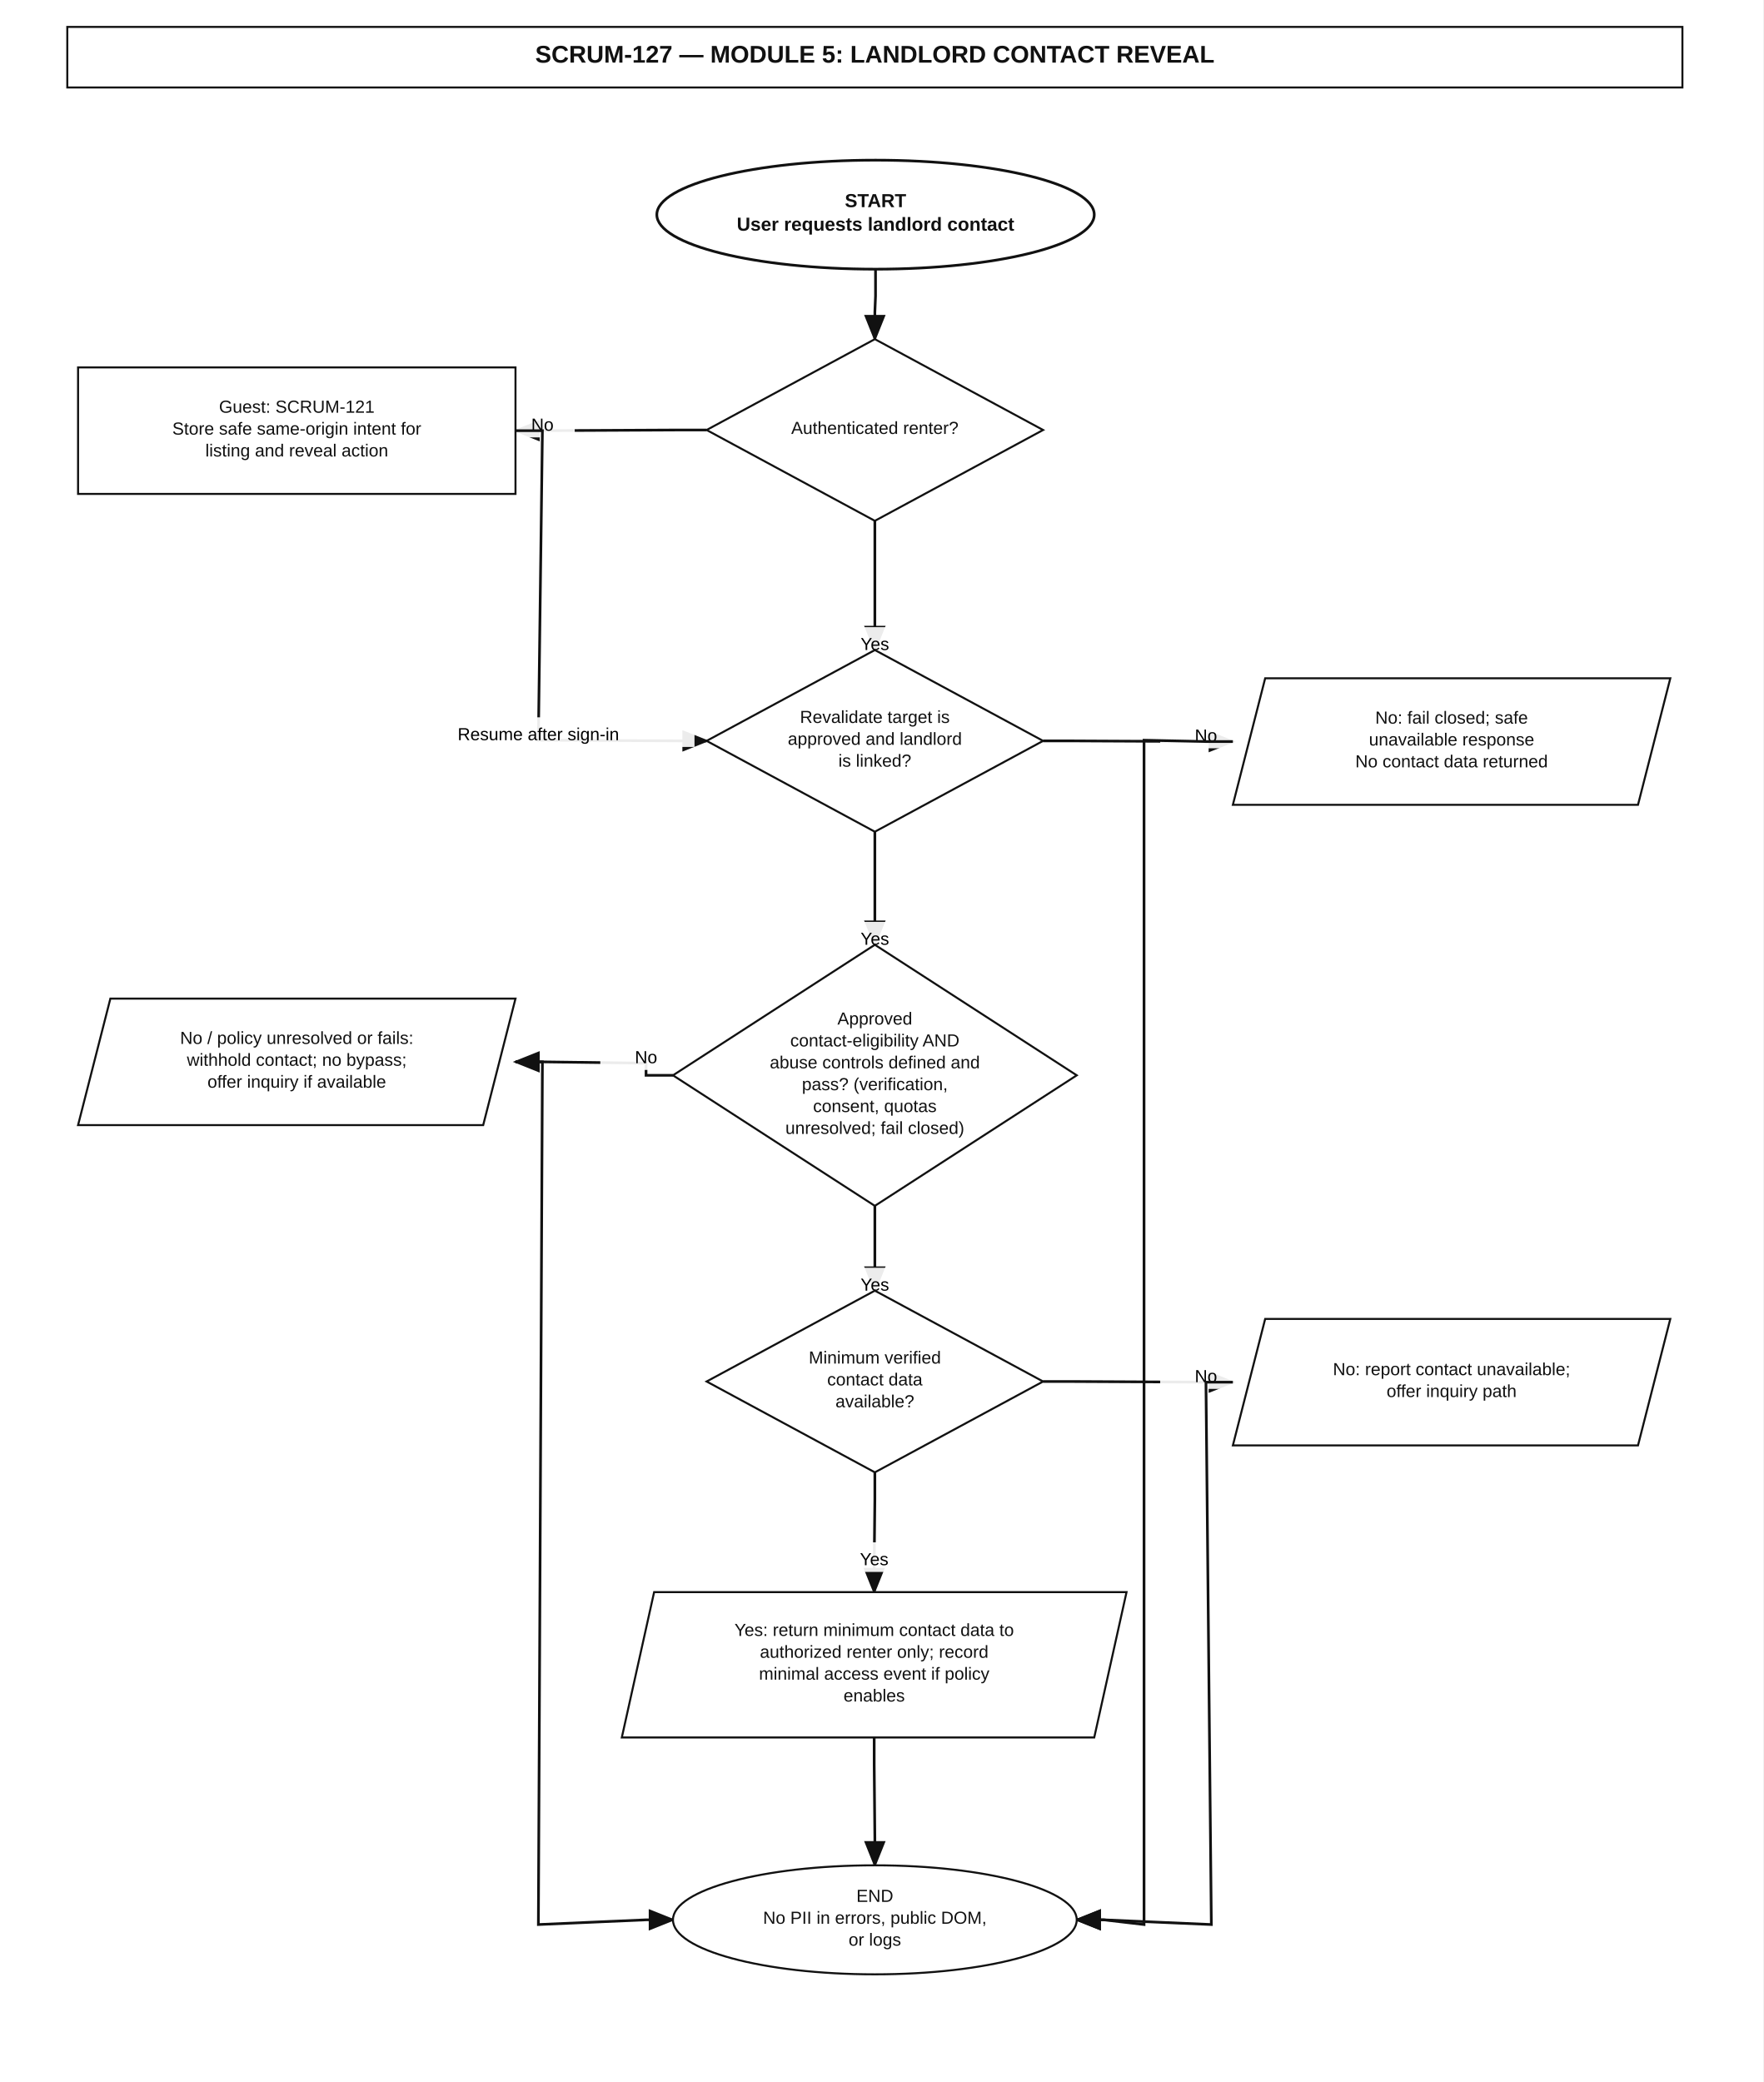
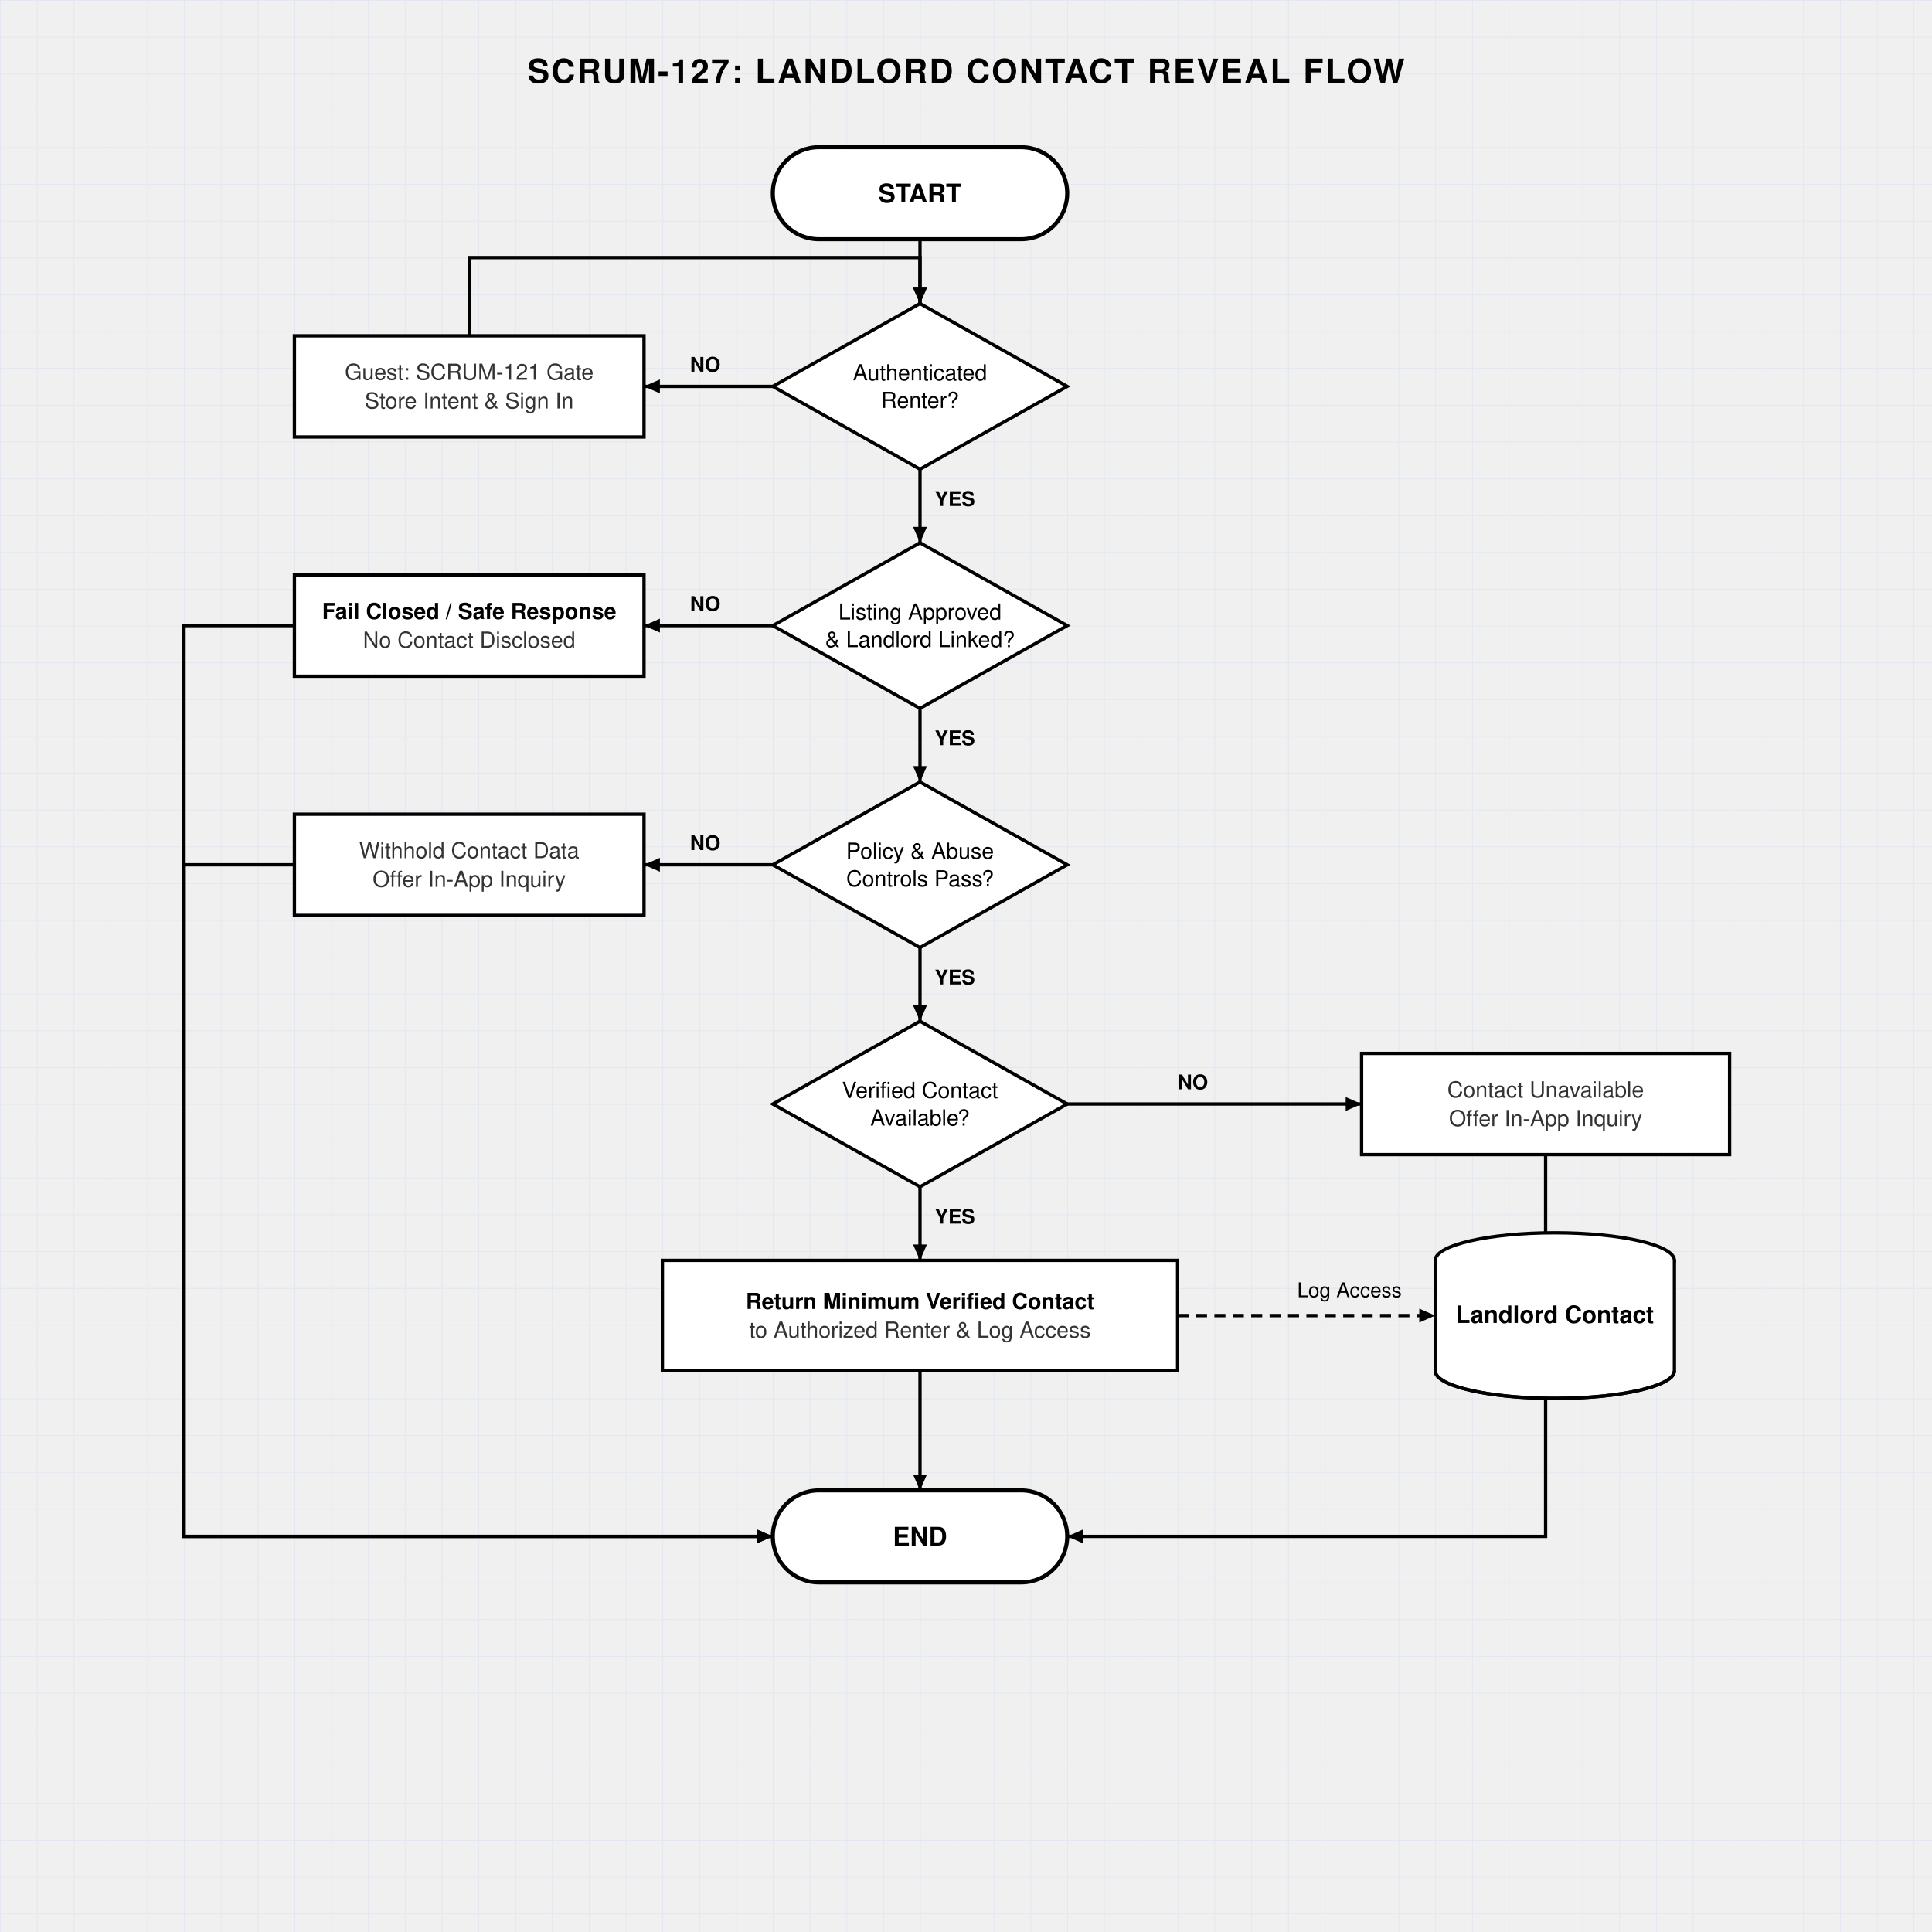
- <svg xmlns="http://www.w3.org/2000/svg" width="1310" height="1547" viewBox="0 0 1310 1547">
+ <svg xmlns="http://www.w3.org/2000/svg" viewBox="0 0 1050 1050" width="1050" height="1050" style="background:#ffffff; font-family:Helvetica, Arial, sans-serif;">
  <defs>
-     <marker id="arrow" markerWidth="10" markerHeight="8" refX="9" refY="4" orient="auto" markerUnits="strokeWidth">
-       <path d="M0,0 L10,4 L0,8 Z" fill="#111" />
+     <marker id="arrow" viewBox="0 0 10 10" refX="8" refY="5" markerWidth="6" markerHeight="6" orient="auto-start-reverse">
+       <path d="M 0 1.5 L 8 5 L 0 8.5 z" fill="#000000" />
    </marker>
+     <marker id="arrow-start" viewBox="0 0 10 10" refX="2" refY="5" markerWidth="6" markerHeight="6" orient="auto">
+       <path d="M 8 1.5 L 0 5 L 8 8.5 z" fill="#000000" />
+     </marker>
+     <pattern id="grid" width="20" height="20" patternUnits="userSpaceOnUse">
+       <path d="M 20 0 L 0 0 0 20" fill="none" stroke="#E2E8F0" stroke-width="0.8" />
+     </pattern>
  </defs>
-   <rect width="100%" height="100%" fill="white" />
-   <text x="655.0" y="48" text-anchor="middle" font-family="Arial,sans-serif" font-weight="bold" font-size="20">SCRUM-127 — MODULE 5: LANDLORD CONTACT REVEAL</text>
-   <polyline points="650.5,200 650.5,220 650,232 650,252" fill="none" stroke="#111" stroke-width="2" marker-end="url(#arrow)" />
-   <polyline points="525,319.5 505,319.5 403,320 383,320" fill="none" stroke="#111" stroke-width="2" marker-end="url(#arrow)" />
-   <rect x="369" y="303" width="58" height="22" fill="white" opacity="0.92" />
-   <text x="403" y="320" font-family="Arial,sans-serif" font-size="13" text-anchor="middle">No</text>
-   <polyline points="383,320 403,320 400,550 505,550.5 525,550.5" fill="none" stroke="#111" stroke-width="2" marker-end="url(#arrow)" />
-   <rect x="366" y="533" width="150" height="22" fill="white" opacity="0.92" />
-   <text x="400" y="550" font-family="Arial,sans-serif" font-size="13" text-anchor="middle">Resume after sign-in</text>
-   <polyline points="650,387 650,483" fill="none" stroke="#111" stroke-width="2" marker-end="url(#arrow)" />
-   <rect x="616" y="466" width="58" height="22" fill="white" opacity="0.92" />
-   <text x="650" y="483" font-family="Arial,sans-serif" font-size="13" text-anchor="middle">Yes</text>
-   <polyline points="775,550.5 795,550.5 896,551 916,551" fill="none" stroke="#111" stroke-width="2" marker-end="url(#arrow)" />
-   <rect x="862" y="534" width="58" height="22" fill="white" opacity="0.92" />
-   <text x="896" y="551" font-family="Arial,sans-serif" font-size="13" text-anchor="middle">No</text>
-   <polyline points="650,618 650,702" fill="none" stroke="#111" stroke-width="2" marker-end="url(#arrow)" />
-   <rect x="616" y="685" width="58" height="22" fill="white" opacity="0.92" />
-   <text x="650" y="702" font-family="Arial,sans-serif" font-size="13" text-anchor="middle">Yes</text>
-   <polyline points="500,799 480,799 480,790 403,789 383,789" fill="none" stroke="#111" stroke-width="2" marker-end="url(#arrow)" />
-   <rect x="446" y="773" width="58" height="22" fill="white" opacity="0.92" />
-   <text x="480" y="790" font-family="Arial,sans-serif" font-size="13" text-anchor="middle">No</text>
-   <polyline points="650,896 650,959" fill="none" stroke="#111" stroke-width="2" marker-end="url(#arrow)" />
-   <rect x="616" y="942" width="58" height="22" fill="white" opacity="0.92" />
-   <text x="650" y="959" font-family="Arial,sans-serif" font-size="13" text-anchor="middle">Yes</text>
-   <polyline points="775,1026.5 795,1026.5 896,1027 916,1027" fill="none" stroke="#111" stroke-width="2" marker-end="url(#arrow)" />
-   <rect x="862" y="1010" width="58" height="22" fill="white" opacity="0.92" />
-   <text x="896" y="1027" font-family="Arial,sans-serif" font-size="13" text-anchor="middle">No</text>
-   <polyline points="650,1094 650,1114 649.5,1163 649.5,1183" fill="none" stroke="#111" stroke-width="2" marker-end="url(#arrow)" />
-   <rect x="615.5" y="1146" width="58" height="22" fill="white" opacity="0.92" />
-   <text x="649.5" y="1163" font-family="Arial,sans-serif" font-size="13" text-anchor="middle">Yes</text>
-   <polyline points="649.5,1291 649.5,1311 650,1366 650,1386" fill="none" stroke="#111" stroke-width="2" marker-end="url(#arrow)" />
-   <polyline points="916,1027 896,1027 900,1430 820,1426.5 800,1426.5" fill="none" stroke="#111" stroke-width="2" marker-end="url(#arrow)" />
-   <polyline points="383,789 403,789 400,1430 480,1426.5 500,1426.5" fill="none" stroke="#111" stroke-width="2" marker-end="url(#arrow)" />
-   <polyline points="916,551 896,551 850,550 850,1430 820,1426.5 800,1426.5" fill="none" stroke="#111" stroke-width="2" marker-end="url(#arrow)" />
-   <rect x="50.0" y="20.0" width="1200.0" height="45.0" rx="0" fill="white" stroke="#111" stroke-width="1.5" />
-   <text x="650" y="46.55" text-anchor="middle" font-family="Arial,sans-serif" font-size="18" font-weight="bold" fill="#111">SCRUM-127 — MODULE 5: LANDLORD CONTACT REVEAL</text>
-   <ellipse cx="650.5" cy="159.5" rx="162.5" ry="40.5" fill="white" stroke="#111" stroke-width="2.0" />
-   <text x="650.5" y="153.9" text-anchor="middle" font-family="Arial,sans-serif" font-size="14" font-weight="bold" fill="#111">START</text>
-   <text x="650.5" y="171.4" text-anchor="middle" font-family="Arial,sans-serif" font-size="14" font-weight="bold" fill="#111">User requests landlord contact</text>
-   <polygon points="650.0,252.0 775.0,319.5 650.0,387.0 525.0,319.5" fill="white" stroke="#111" stroke-width="1.5" />
-   <text x="650" y="322.425" text-anchor="middle" font-family="Arial,sans-serif" font-size="13" font-weight="normal" fill="#111">Authenticated renter?</text>
-   <rect x="58.0" y="273.0" width="325.0" height="94.0" rx="0" fill="white" stroke="#111" stroke-width="1.5" />
-   <text x="220.5" y="306.675" text-anchor="middle" font-family="Arial,sans-serif" font-size="13" font-weight="normal" fill="#111">Guest: SCRUM-121</text>
-   <text x="220.5" y="322.925" text-anchor="middle" font-family="Arial,sans-serif" font-size="13" font-weight="normal" fill="#111">Store safe same-origin intent for</text>
-   <text x="220.5" y="339.175" text-anchor="middle" font-family="Arial,sans-serif" font-size="13" font-weight="normal" fill="#111">listing and reveal action</text>
-   <polygon points="650.0,483.0 775.0,550.5 650.0,618.0 525.0,550.5" fill="white" stroke="#111" stroke-width="1.5" />
-   <text x="650" y="537.175" text-anchor="middle" font-family="Arial,sans-serif" font-size="13" font-weight="normal" fill="#111">Revalidate target is</text>
-   <text x="650" y="553.425" text-anchor="middle" font-family="Arial,sans-serif" font-size="13" font-weight="normal" fill="#111">approved and landlord</text>
-   <text x="650" y="569.675" text-anchor="middle" font-family="Arial,sans-serif" font-size="13" font-weight="normal" fill="#111">is linked?</text>
-   <polygon points="940.0,504.0 1241.0,504.0 1217.0,598.0 916.0,598.0" fill="white" stroke="#111" stroke-width="1.5" />
-   <text x="1078.5" y="537.675" text-anchor="middle" font-family="Arial,sans-serif" font-size="13" font-weight="normal" fill="#111">No: fail closed; safe</text>
-   <text x="1078.5" y="553.925" text-anchor="middle" font-family="Arial,sans-serif" font-size="13" font-weight="normal" fill="#111">unavailable response</text>
-   <text x="1078.5" y="570.175" text-anchor="middle" font-family="Arial,sans-serif" font-size="13" font-weight="normal" fill="#111">No contact data returned</text>
-   <polygon points="650.0,702.0 800.0,799.0 650.0,896.0 500.0,799.0" fill="white" stroke="#111" stroke-width="1.5" />
-   <text x="650" y="761.3" text-anchor="middle" font-family="Arial,sans-serif" font-size="13" font-weight="normal" fill="#111">Approved</text>
-   <text x="650" y="777.55" text-anchor="middle" font-family="Arial,sans-serif" font-size="13" font-weight="normal" fill="#111">contact-eligibility AND</text>
-   <text x="650" y="793.8" text-anchor="middle" font-family="Arial,sans-serif" font-size="13" font-weight="normal" fill="#111">abuse controls defined and</text>
-   <text x="650" y="810.05" text-anchor="middle" font-family="Arial,sans-serif" font-size="13" font-weight="normal" fill="#111">pass? (verification,</text>
-   <text x="650" y="826.3" text-anchor="middle" font-family="Arial,sans-serif" font-size="13" font-weight="normal" fill="#111">consent, quotas</text>
-   <text x="650" y="842.55" text-anchor="middle" font-family="Arial,sans-serif" font-size="13" font-weight="normal" fill="#111">unresolved; fail closed)</text>
-   <polygon points="82.0,742.0 383.0,742.0 359.0,836.0 58.0,836.0" fill="white" stroke="#111" stroke-width="1.5" />
-   <text x="220.5" y="775.675" text-anchor="middle" font-family="Arial,sans-serif" font-size="13" font-weight="normal" fill="#111">No / policy unresolved or fails:</text>
-   <text x="220.5" y="791.925" text-anchor="middle" font-family="Arial,sans-serif" font-size="13" font-weight="normal" fill="#111">withhold contact; no bypass;</text>
-   <text x="220.5" y="808.175" text-anchor="middle" font-family="Arial,sans-serif" font-size="13" font-weight="normal" fill="#111">offer inquiry if available</text>
-   <polygon points="650.0,959.0 775.0,1026.5 650.0,1094.0 525.0,1026.5" fill="white" stroke="#111" stroke-width="1.5" />
-   <text x="650" y="1013.17" text-anchor="middle" font-family="Arial,sans-serif" font-size="13" font-weight="normal" fill="#111">Minimum verified</text>
-   <text x="650" y="1029.42" text-anchor="middle" font-family="Arial,sans-serif" font-size="13" font-weight="normal" fill="#111">contact data</text>
-   <text x="650" y="1045.67" text-anchor="middle" font-family="Arial,sans-serif" font-size="13" font-weight="normal" fill="#111">available?</text>
-   <polygon points="940.0,980.0 1241.0,980.0 1217.0,1074.0 916.0,1074.0" fill="white" stroke="#111" stroke-width="1.5" />
-   <text x="1078.5" y="1021.8" text-anchor="middle" font-family="Arial,sans-serif" font-size="13" font-weight="normal" fill="#111">No: report contact unavailable;</text>
-   <text x="1078.5" y="1038.05" text-anchor="middle" font-family="Arial,sans-serif" font-size="13" font-weight="normal" fill="#111">offer inquiry path</text>
-   <polygon points="486.0,1183.0 837.0,1183.0 813.0,1291.0 462.0,1291.0" fill="white" stroke="#111" stroke-width="1.5" />
-   <text x="649.5" y="1215.55" text-anchor="middle" font-family="Arial,sans-serif" font-size="13" font-weight="normal" fill="#111">Yes: return minimum contact data to</text>
-   <text x="649.5" y="1231.8" text-anchor="middle" font-family="Arial,sans-serif" font-size="13" font-weight="normal" fill="#111">authorized renter only; record</text>
-   <text x="649.5" y="1248.05" text-anchor="middle" font-family="Arial,sans-serif" font-size="13" font-weight="normal" fill="#111">minimal access event if policy</text>
-   <text x="649.5" y="1264.3" text-anchor="middle" font-family="Arial,sans-serif" font-size="13" font-weight="normal" fill="#111">enables</text>
-   <ellipse cx="650.0" cy="1426.5" rx="150.0" ry="40.5" fill="white" stroke="#111" stroke-width="1.5" />
-   <text x="650" y="1413.17" text-anchor="middle" font-family="Arial,sans-serif" font-size="13" font-weight="normal" fill="#111">END</text>
-   <text x="650" y="1429.42" text-anchor="middle" font-family="Arial,sans-serif" font-size="13" font-weight="normal" fill="#111">No PII in errors, public DOM,</text>
-   <text x="650" y="1445.67" text-anchor="middle" font-family="Arial,sans-serif" font-size="13" font-weight="normal" fill="#111">or logs</text>
+   <rect width="100%" height="100%" fill="url(#grid)" />
+   <text x="525.0" y="45" text-anchor="middle" font-size="18" font-weight="bold" fill="#000000" letter-spacing="1">SCRUM-127: LANDLORD CONTACT REVEAL FLOW</text>
+   <line x1="500.0" y1="130" x2="500.0" y2="165" stroke="#000000" stroke-width="1.8" marker-end="url(#arrow)" />
+   <path d="M 420 210 L 350 210" fill="none" stroke="#000000" stroke-width="1.8" marker-end="url(#arrow)" />
+   <text x="375" y="202" font-size="11" font-weight="bold" fill="#000000">NO</text>
+   <path d="M 255 182.5 L 255 140 L 500 140 L 500 165" fill="none" stroke="#000000" stroke-width="1.8" marker-end="url(#arrow)" />
+   <line x1="500.0" y1="255" x2="500.0" y2="295" stroke="#000000" stroke-width="1.8" marker-end="url(#arrow)" />
+   <text x="508" y="275" font-size="11" font-weight="bold" fill="#000000">YES</text>
+   <path d="M 420 340 L 350 340" fill="none" stroke="#000000" stroke-width="1.8" marker-end="url(#arrow)" />
+   <text x="375" y="332" font-size="11" font-weight="bold" fill="#000000">NO</text>
+   <path d="M 160 340 L 100 340 L 100 835 L 420 835" fill="none" stroke="#000000" stroke-width="1.8" marker-end="url(#arrow)" />
+   <line x1="500.0" y1="385" x2="500.0" y2="425" stroke="#000000" stroke-width="1.8" marker-end="url(#arrow)" />
+   <text x="508" y="405" font-size="11" font-weight="bold" fill="#000000">YES</text>
+   <path d="M 420 470 L 350 470" fill="none" stroke="#000000" stroke-width="1.8" marker-end="url(#arrow)" />
+   <text x="375" y="462" font-size="11" font-weight="bold" fill="#000000">NO</text>
+   <path d="M 160 470 L 100 470 L 100 835 L 420 835" fill="none" stroke="#000000" stroke-width="1.8" marker-end="url(#arrow)" />
+   <line x1="500.0" y1="515" x2="500.0" y2="555" stroke="#000000" stroke-width="1.8" marker-end="url(#arrow)" />
+   <text x="508" y="535" font-size="11" font-weight="bold" fill="#000000">YES</text>
+   <path d="M 580 600 L 740 600" fill="none" stroke="#000000" stroke-width="1.8" marker-end="url(#arrow)" />
+   <text x="640" y="592" font-size="11" font-weight="bold" fill="#000000">NO</text>
+   <path d="M 840 627.5 L 840 835 L 580 835" fill="none" stroke="#000000" stroke-width="1.8" marker-end="url(#arrow)" />
+   <line x1="500.0" y1="645" x2="500.0" y2="685" stroke="#000000" stroke-width="1.8" marker-end="url(#arrow)" />
+   <text x="508" y="665" font-size="11" font-weight="bold" fill="#000000">YES</text>
+   <path d="M 640 715 L 780 715" fill="none" stroke="#000000" stroke-width="1.8" stroke-dasharray="6,4" marker-end="url(#arrow)" />
+   <text x="705" y="705" font-size="11" font-weight="normal" fill="#000000">Log Access</text>
+   <line x1="500.0" y1="745" x2="500.0" y2="810" stroke="#000000" stroke-width="1.8" marker-end="url(#arrow)" />
+   <rect x="420" y="80" width="160" height="50" rx="25" ry="25" fill="#FFFFFF" stroke="#000000" stroke-width="2.2" />
+   <text x="500.0" y="110.0" text-anchor="middle" font-size="14" font-weight="bold" fill="#000000">START</text>
+   <polygon points="500.0,165 580,210.0 500.0,255 420,210.0" fill="#FFFFFF" stroke="#000000" stroke-width="1.8" />
+   <text x="500.0" y="206.7" text-anchor="middle" font-size="12" font-weight="normal" fill="#000000">Authenticated</text>
+   <text x="500.0" y="221.7" text-anchor="middle" font-size="12" font-weight="normal" fill="#000000">Renter?</text>
+   <rect x="160" y="182.5" width="190" height="55" fill="#FFFFFF" stroke="#000000" stroke-width="1.8" />
+   <text x="255.0" y="206.4" text-anchor="middle" font-size="12" font-weight="normal" fill="#333333">Guest: SCRUM-121 Gate</text>
+   <text x="255.0" y="222" text-anchor="middle" font-size="12" font-weight="normal" fill="#333333">Store Intent &amp; Sign In</text>
+   <polygon points="500.0,295 580,340.0 500.0,385 420,340.0" fill="#FFFFFF" stroke="#000000" stroke-width="1.8" />
+   <text x="500.0" y="336.7" text-anchor="middle" font-size="12" font-weight="normal" fill="#000000">Listing Approved</text>
+   <text x="500.0" y="351.7" text-anchor="middle" font-size="12" font-weight="normal" fill="#000000">&amp; Landlord Linked?</text>
+   <rect x="160" y="312.5" width="190" height="55" fill="#FFFFFF" stroke="#000000" stroke-width="1.8" />
+   <text x="255.0" y="336.4" text-anchor="middle" font-size="12" font-weight="bold" fill="#000000">Fail Closed / Safe Response</text>
+   <text x="255.0" y="352.0" text-anchor="middle" font-size="12" font-weight="normal" fill="#333333">No Contact Disclosed</text>
+   <polygon points="500.0,425 580,470.0 500.0,515 420,470.0" fill="#FFFFFF" stroke="#000000" stroke-width="1.8" />
+   <text x="500.0" y="466.7" text-anchor="middle" font-size="12" font-weight="normal" fill="#000000">Policy &amp; Abuse</text>
+   <text x="500.0" y="481.7" text-anchor="middle" font-size="12" font-weight="normal" fill="#000000">Controls Pass?</text>
+   <rect x="160" y="442.5" width="190" height="55" fill="#FFFFFF" stroke="#000000" stroke-width="1.8" />
+   <text x="255.0" y="466.4" text-anchor="middle" font-size="12" font-weight="normal" fill="#333333">Withhold Contact Data</text>
+   <text x="255.0" y="482.0" text-anchor="middle" font-size="12" font-weight="normal" fill="#333333">Offer In-App Inquiry</text>
+   <polygon points="500.0,555 580,600.0 500.0,645 420,600.0" fill="#FFFFFF" stroke="#000000" stroke-width="1.8" />
+   <text x="500.0" y="596.7" text-anchor="middle" font-size="12" font-weight="normal" fill="#000000">Verified Contact</text>
+   <text x="500.0" y="611.7" text-anchor="middle" font-size="12" font-weight="normal" fill="#000000">Available?</text>
+   <rect x="740" y="572.5" width="200" height="55" fill="#FFFFFF" stroke="#000000" stroke-width="1.8" />
+   <text x="840.0" y="596.4" text-anchor="middle" font-size="12" font-weight="normal" fill="#333333">Contact Unavailable</text>
+   <text x="840.0" y="612" text-anchor="middle" font-size="12" font-weight="normal" fill="#333333">Offer In-App Inquiry</text>
+   <rect x="360" y="685" width="280" height="60" fill="#FFFFFF" stroke="#000000" stroke-width="1.8" />
+   <text x="500.0" y="711.4" text-anchor="middle" font-size="12" font-weight="bold" fill="#000000">Return Minimum Verified Contact</text>
+   <text x="500.0" y="727" text-anchor="middle" font-size="12" font-weight="normal" fill="#333333">to Authorized Renter &amp; Log Access</text>
+   <g>
+     <path d="M 780 685 A 65.0 15 0 0 0 910 685 A 65.0 15 0 0 0 780 685 Z" fill="#FFFFFF" stroke="#000000" stroke-width="1.8" />
+     <path d="M 780 685 L 780 745 A 65.0 15 0 0 0 910 745 L 910 685" fill="#FFFFFF" stroke="#000000" stroke-width="1.8" />
+     <path d="M 780 745 A 65.0 15 0 0 0 910 745" fill="none" stroke="#000000" stroke-width="1.8" />
+     <text x="845.0" y="719.0" text-anchor="middle" font-size="13" font-weight="bold" fill="#000000">Landlord Contact</text>
+   </g>
+   <rect x="420" y="810" width="160" height="50" rx="25" ry="25" fill="#FFFFFF" stroke="#000000" stroke-width="2.2" />
+   <text x="500.0" y="840.0" text-anchor="middle" font-size="14" font-weight="bold" fill="#000000">END</text>
</svg>
